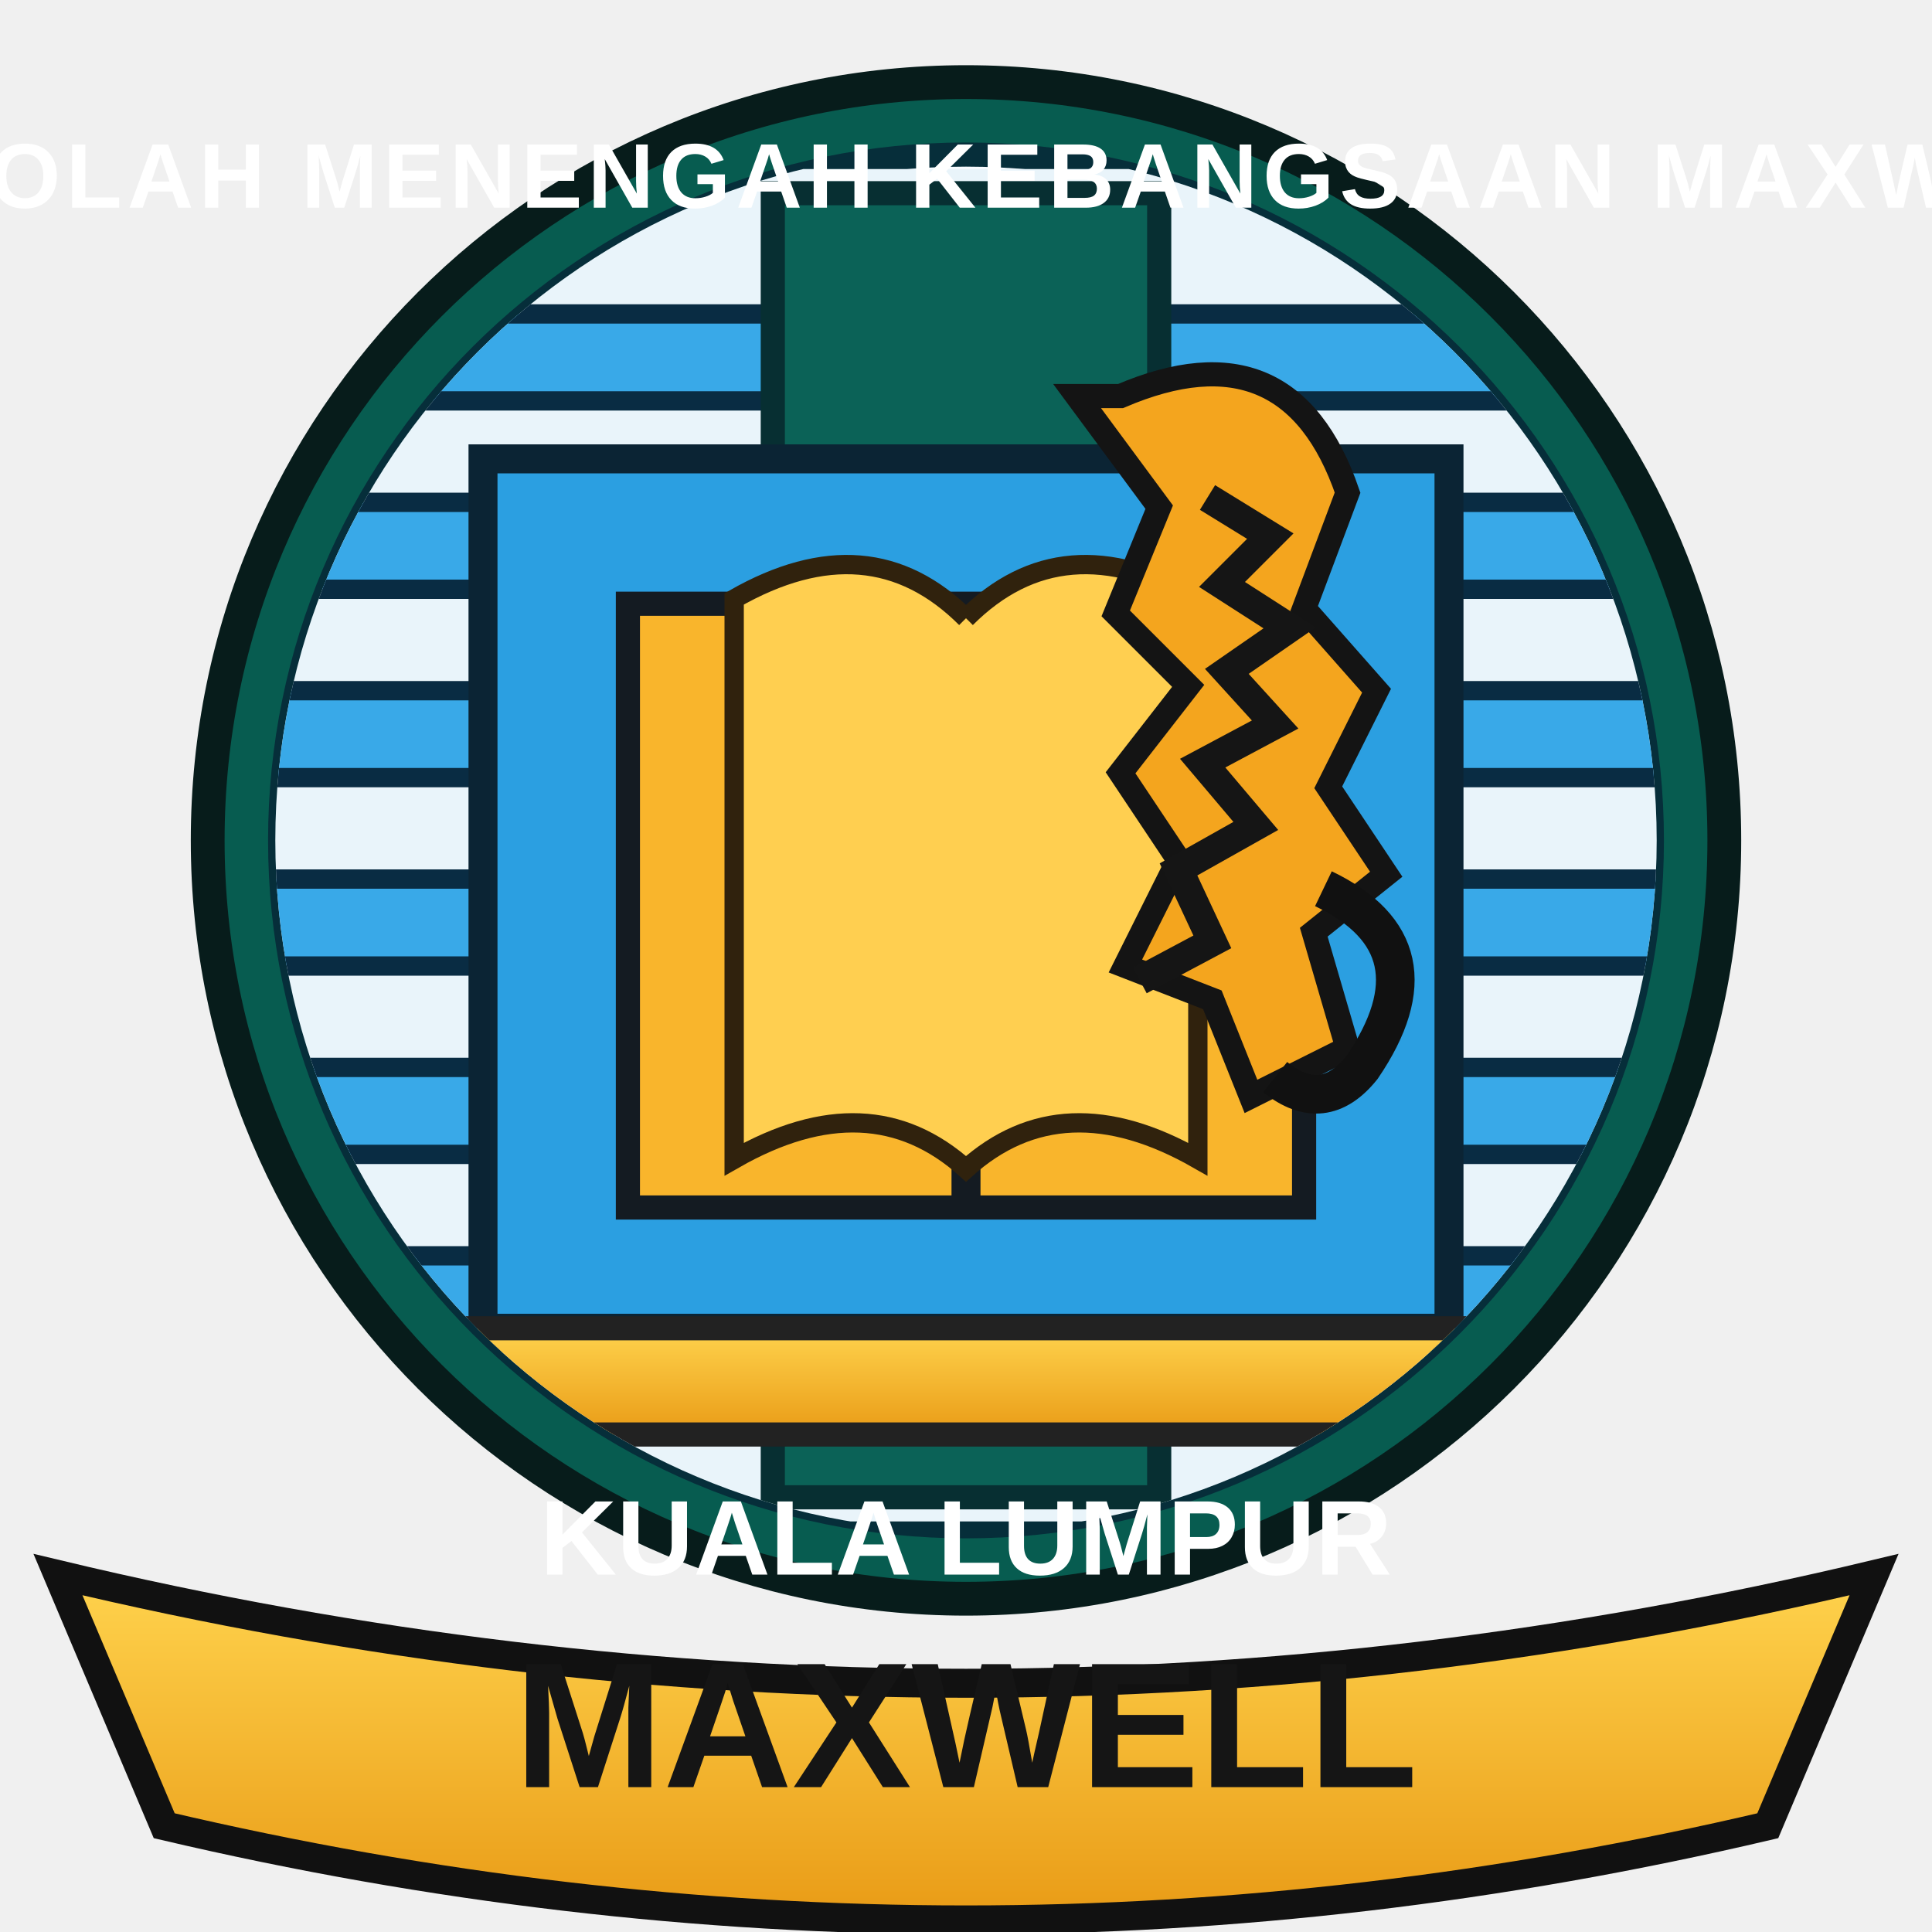
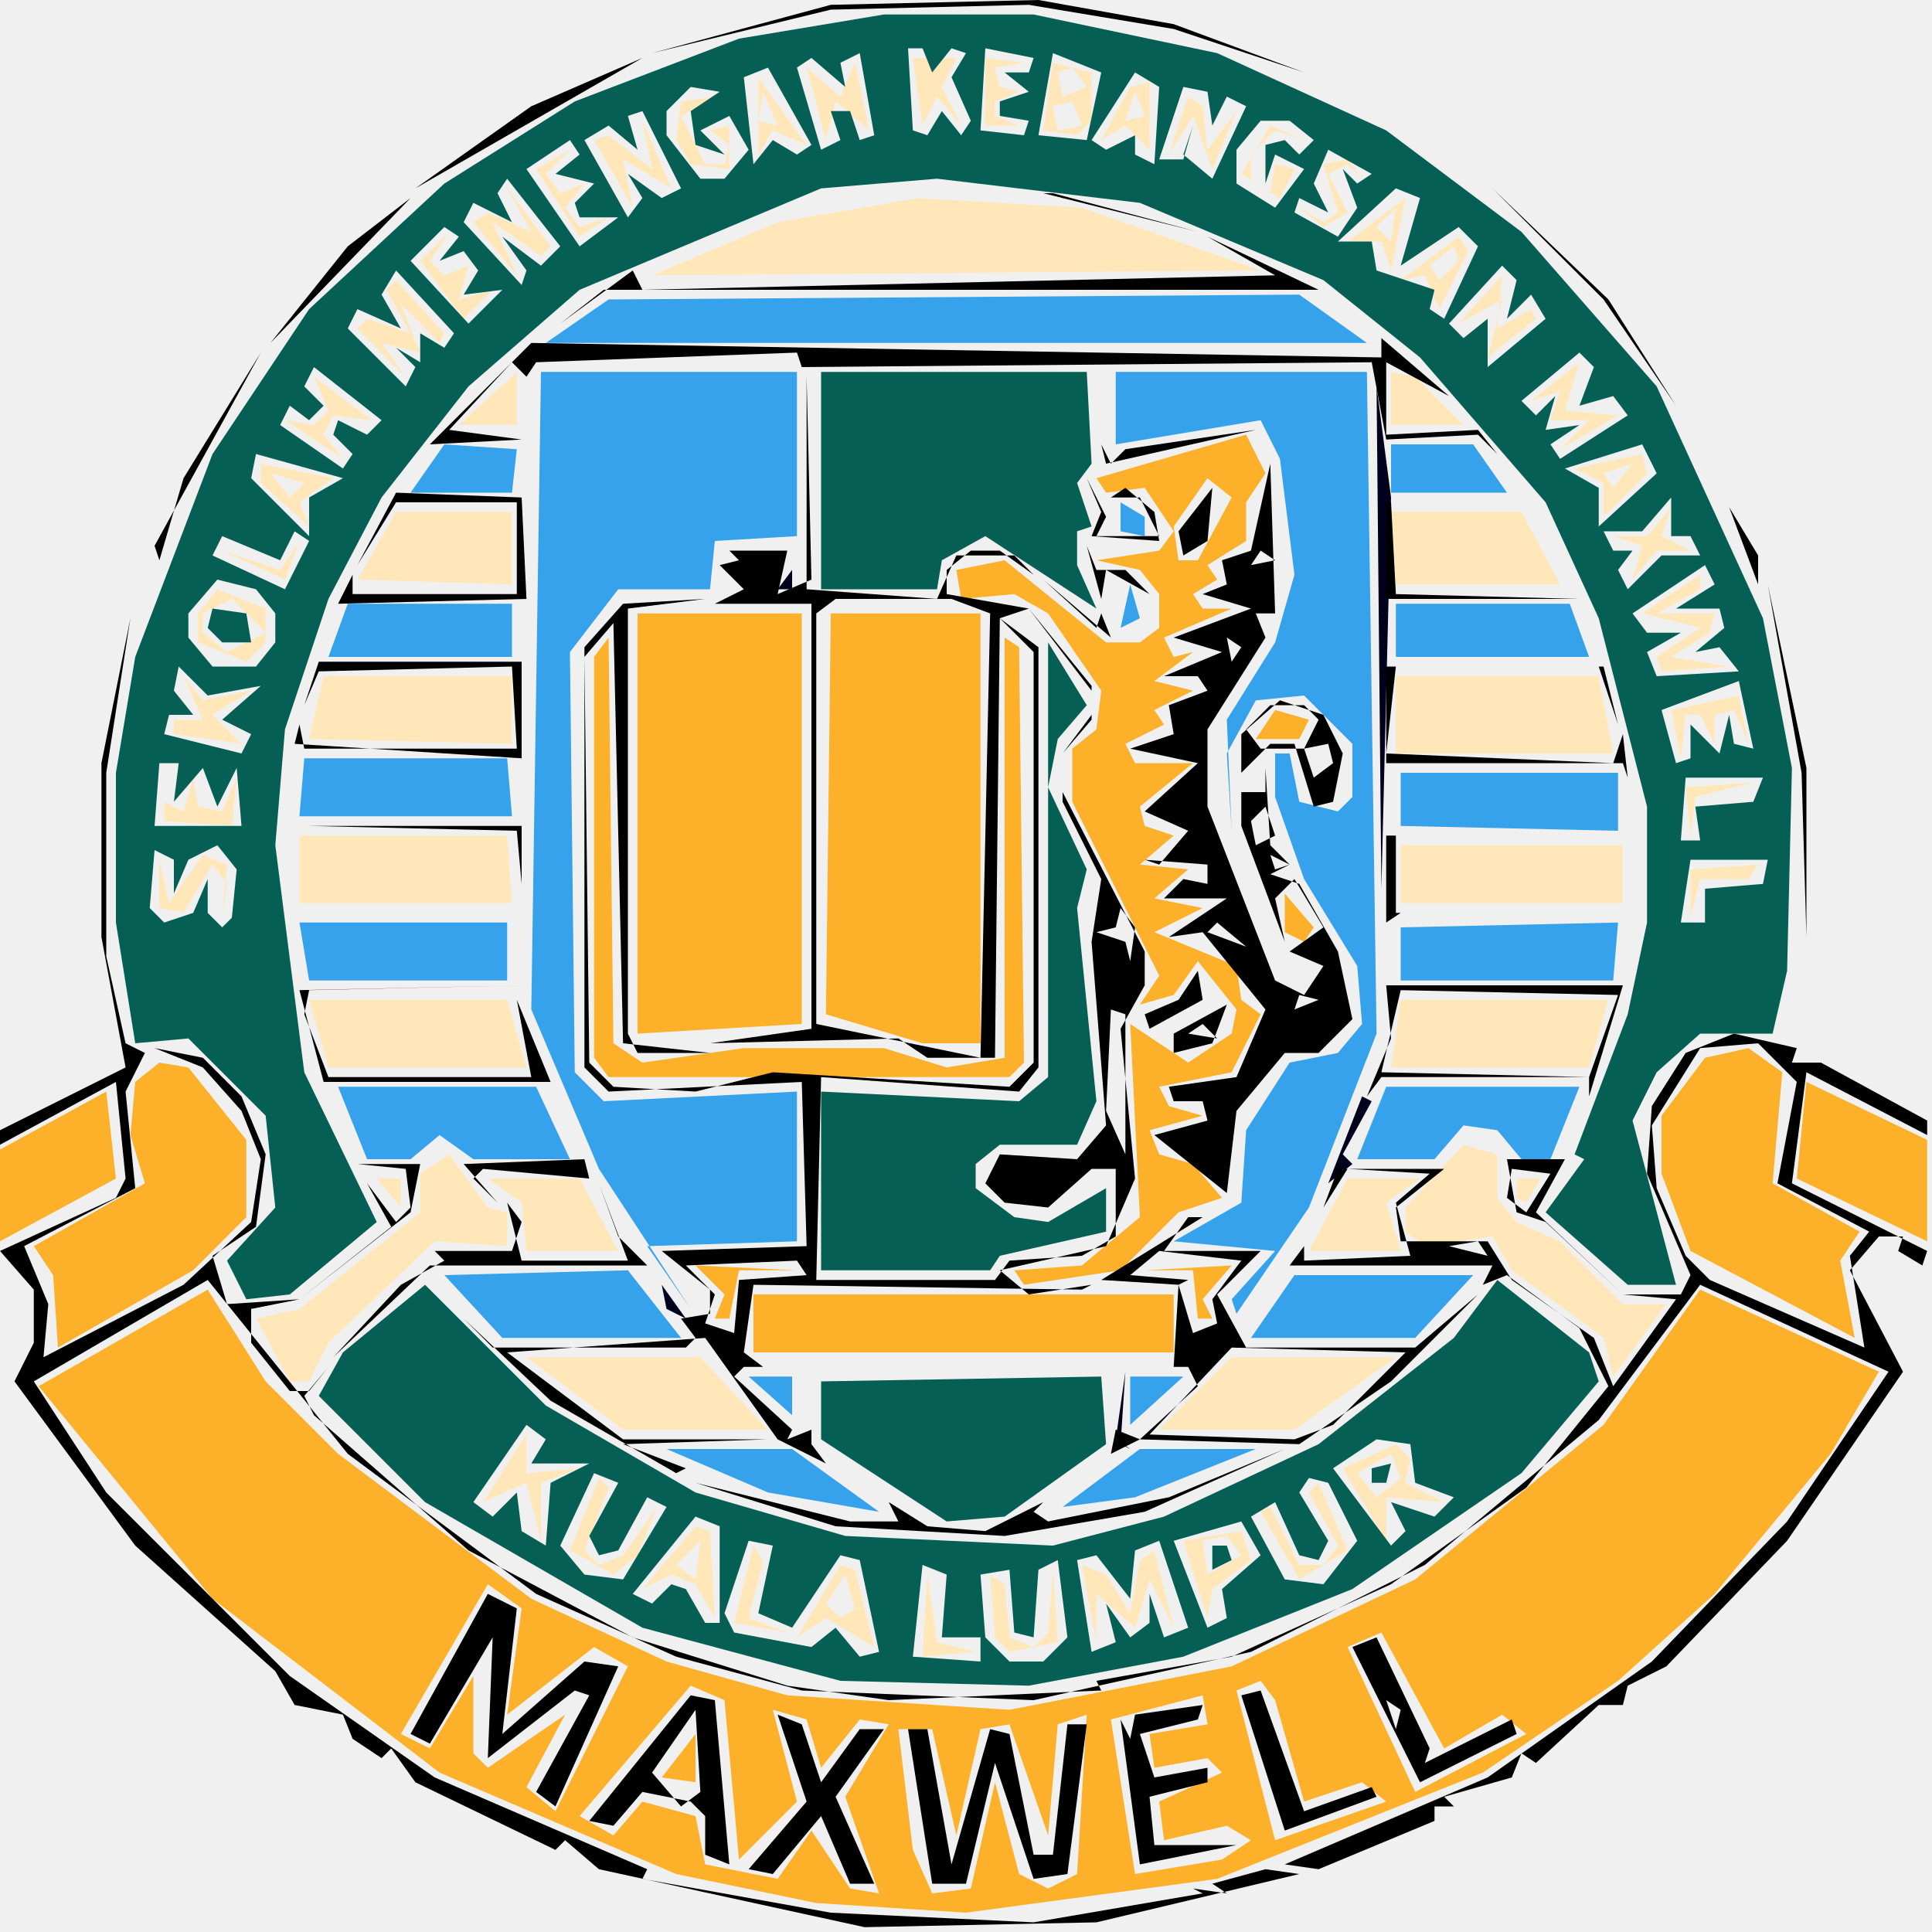
- <svg xmlns="http://www.w3.org/2000/svg" viewBox="0 0 400 400" role="img" aria-label="Lencana Sekolah Menengah Kebangsaan Maxwell, Kuala Lumpur">
-   <defs>
-     <clipPath id="c">
-       <circle cx="200" cy="174" r="143" />
-     </clipPath>
-     <linearGradient id="gold" x2="0" y2="1">
-       <stop stop-color="#ffd34d" />
-       <stop offset="1" stop-color="#e99b16" />
-     </linearGradient>
-   </defs>
-   <circle cx="200" cy="174" r="157" fill="#075c50" stroke="#071c1b" stroke-width="7" />
-   <circle cx="200" cy="174" r="142" fill="#f8fbff" stroke="#062e3a" stroke-width="5" />
-   <g clip-path="url(#c)">
-     <rect x="55" y="35" width="290" height="280" fill="#e9f4fa" />
-     <g fill="#39a9e8" stroke="#092c43" stroke-width="4">
-       <path d="M55 65h290v18H55zM55 104h290v18H55zM55 143h290v18H55zM55 182h290v18H55zM55 221h290v18H55zM55 260h290v18H55z" />
-     </g>
-     <path d="M160 40h80v270h-80z" fill="#0b6257" stroke="#072f32" stroke-width="5" />
-     <path d="M100 95h200v180H100z" fill="#2b9fe1" stroke="#0b2434" stroke-width="6" />
-     <path d="M130 125h140v125H130z" fill="#f9b52c" stroke="#141b22" stroke-width="5" />
-     <path d="M200 125v125" stroke="#141b22" stroke-width="6" />
-     <path d="M200 128q-20-20-48-4v116q28-16 48 2q20-18 48-2V124q-28-16-48 4" fill="#ffcf50" stroke="#30220d" stroke-width="4" />
-     <path d="M232 82q35-15 47 20l-9 24 15 17-10 20 12 18-15 12 7 24-20 10-8-20-18-7 11-22-12-18 14-18-15-15 9-22-17-23z" fill="#f4a51e" stroke="#141414" stroke-width="5" />
-     <path d="M250 103l13 8-10 10 14 9-13 9 10 11-15 8 11 13-16 9 7 15-15 8" fill="none" stroke="#151515" stroke-width="6" />
-     <path d="M274 184q25 12 8 37q-8 10-18 2" fill="none" stroke="#111" stroke-width="8" />
-     <path d="M95 275h210v22H95z" fill="url(#gold)" stroke="#222" stroke-width="5" />
-   </g>
-   <text x="200" y="43" fill="#fff" font-family="Arial,sans-serif" font-size="19" font-weight="bold" text-anchor="middle" letter-spacing="1.1">SEKOLAH MENENGAH KEBANGSAAN MAXWELL</text>
-   <text x="200" y="326" fill="#fff" font-family="Arial,sans-serif" font-size="22" font-weight="bold" text-anchor="middle">KUALA LUMPUR</text>
-   <path d="M12 326q188 45 376 0l-22 52q-166 39-332 0z" fill="url(#gold)" stroke="#111" stroke-width="6" />
-   <text x="200" y="370" fill="#151515" font-family="Arial,sans-serif" font-size="37" font-weight="900" text-anchor="middle">MAXWELL</text>
+ <svg xmlns="http://www.w3.org/2000/svg" viewBox="0 0 400 400">
+   <path fill="#ffe7ba" fill-rule="evenodd" d="M192,326 L191,343 L202,342 L194,340ZM218,325 L217,338 L214,341 L209,339 L208,328 L205,326 L206,339 L209,342 L219,340ZM174,324 L165,339 L171,335 L181,341 L177,325ZM175,326 L177,333 L174,335 L171,332ZM239,321 L236,323 L234,334 L229,326 L224,324 L227,340 L227,330 L235,337 L238,327 L243,337ZM156,320 L152,336 L163,338 L155,335 L158,323ZM257,317 L245,319 L250,335 L251,329 L259,323ZM249,319 L254,318 L257,322 L250,326ZM144,316 L133,329 L139,326 L144,328 L148,335 L147,317ZM145,319 L144,327 L140,324ZM273,307 L271,309 L277,320 L274,324 L269,324 L263,312 L261,313 L269,327 L279,321ZM124,306 L118,321 L127,326 L132,322 L136,312 L129,322 L124,324 L121,321 L126,308ZM289,299 L278,304 L287,319 L287,310 L299,311 L291,307 L292,302ZM288,301 L290,306 L285,310 L281,305ZM109,297 L100,311 L109,307 L112,319 L112,307 L120,304 L109,305ZM240,296 L268,296 L289,281 L255,281ZM109,281 L129,296 L159,296 L145,281ZM319,244 L314,244 L314,248 L316,249ZM271,259 L290,259 L287,249 L294,244 L279,244ZM101,244 L108,249 L109,259 L128,259 L120,244ZM78,244 L83,250 L83,244ZM93,239 L87,243 L87,251 L62,271 L53,273 L60,286 L64,286 L68,278 L90,257 L105,258 L105,251 L101,250ZM303,237 L291,250 L291,255 L295,258 L309,256 L313,263 L332,277 L334,285 L345,270 L336,270 L323,257 L314,253 L310,248 L310,239ZM288,221 L329,221 L333,207 L290,207ZM64,207 L68,221 L109,221 L105,207ZM350,190 L352,182 L362,182 L364,179 L350,180ZM47,179 L42,177 L35,187 L33,178 L33,188 L38,189 L44,179 L47,183 L46,190ZM290,175 L290,187 L336,187 L336,175ZM62,173 L62,187 L106,187 L105,173ZM363,162 L349,163 L350,173 L351,165ZM34,159 L34,170 L48,171 L49,161 L46,168 L41,167 L40,161 L38,168 L34,166ZM360,144 L346,147 L348,157 L349,148 L352,148 L355,154 L355,148 L359,147 L362,154ZM289,140 L289,156 L334,156 L331,140ZM64,153 L106,154 L106,140 L67,140ZM38,140 L42,149 L36,149 L36,152 L50,154 L44,148 L52,143 L42,145ZM45,122 L41,127 L41,133 L51,137 L55,133 L55,126ZM42,127 L48,124 L55,131 L47,135 L42,131ZM352,119 L340,127 L352,130 L343,136 L344,139 L358,138 L346,136 L354,131 L355,127 L343,127 L352,122ZM62,112 L58,118 L46,114 L59,120ZM288,106 L289,121 L323,121 L315,106ZM74,120 L106,121 L106,106 L82,106ZM346,105 L341,111 L334,111 L340,113 L338,120 L343,114 L350,114 L344,111ZM54,96 L54,100 L64,109 L62,104 L69,99ZM56,98 L63,100 L60,103ZM340,94 L326,97 L332,100 L332,107 L341,98ZM338,96 L334,101 L332,98ZM65,78 L68,85 L65,88 L59,87 L71,95 L67,90 L69,86 L77,87ZM288,77 L288,88 L303,88 L293,78ZM107,77 L95,88 L107,88ZM327,75 L317,83 L323,81 L321,87 L329,87 L323,93 L335,86 L324,85ZM82,58 L80,60 L85,69 L76,66 L74,68 L84,78 L79,71 L87,73 L83,63 L91,71 L92,69ZM311,57 L302,67 L311,62 L308,74 L318,66 L317,64 L310,68ZM302,49 L290,58 L295,57 L298,64 L304,52ZM301,51 L302,54 L298,58 L296,55ZM93,48 L87,54 L96,66 L102,60 L95,62 L97,55 L92,57 L89,54ZM291,41 L279,50 L286,50 L288,56ZM289,43 L288,50 L285,47ZM135,57 L261,56 L224,43 L190,41 L161,46ZM105,39 L110,48 L101,44 L98,46 L107,57 L102,46 L112,53 L114,51ZM279,33 L274,34 L277,44 L274,46 L269,43 L274,47 L279,44 L275,36 L279,34 L282,37ZM118,31 L111,35 L120,49 L126,45 L120,47 L117,43 L121,38 L116,40 L113,36ZM263,26 L257,36 L265,41 L268,35 L264,34 L263,40 L259,37 L259,32 L264,27 L270,29ZM133,25 L135,35 L126,28 L123,29 L131,43 L129,33 L139,39ZM246,20 L242,32 L247,24 L251,35 L256,23 L250,31 L249,22ZM141,21 L140,29 L143,34 L151,35 L151,26 L147,27 L151,30 L150,34 L146,34 L141,24 L148,20ZM238,17 L234,18 L228,29 L233,26 L238,31ZM235,19 L237,24 L233,25ZM157,16 L157,32 L160,27 L167,30ZM158,19 L161,26 L157,25ZM218,13 L216,27 L223,28 L226,25 L226,15ZM218,22 L222,21 L224,26 L219,27ZM219,15 L222,14 L225,18 L220,20ZM177,13 L174,20 L167,14 L171,29 L173,21 L180,27ZM204,12 L204,26 L211,26 L206,24 L206,21 L211,19 L207,18 L206,14 L212,13ZM189,12 L191,26 L194,20 L199,26 L195,18 L198,12Z" />
+   <path fill="#fdb12a" fill-rule="evenodd" d="M144,359 L137,368 L144,369ZM156,268 L156,280 L243,280 L243,268ZM8,287 L44,331 L91,367 L140,388 L169,394 L200,396 L252,389 L307,367 L335,348 L355,330 L379,301 L389,284 L352,267 L332,295 L293,327 L255,345 L209,354 L163,351 L138,344 L110,331 L70,301 L55,286 L43,267ZM225,355 L223,388 L217,391 L211,388 L206,369 L201,391 L193,392 L189,383 L186,358 L193,358 L198,380 L203,358 L209,357 L217,380 L219,357ZM249,351 L250,357 L238,359 L239,366 L250,364 L253,367 L240,373 L241,381 L254,378 L259,381 L253,385 L235,388 L230,356ZM120,376 L143,349 L150,352 L153,385 L165,373 L160,354 L167,356 L170,366 L178,356 L184,357 L175,372 L182,392 L176,391 L168,379 L161,389 L146,386 L144,376 L133,373 L127,380ZM256,350 L261,348 L264,352 L270,373 L282,369 L287,373 L264,381ZM279,341 L286,338 L299,362 L311,355 L316,359 L293,371ZM101,328 L108,333 L105,355 L123,341 L130,345 L115,375 L109,370 L117,355 L101,366 L98,363 L98,347 L89,362 L83,359ZM237,263 L247,263 L248,273 L251,273 L249,269 L255,262ZM144,262 L150,268 L148,273 L151,273 L153,263 L165,263ZM22,226 L0,238 L0,257 L24,244ZM374,224 L372,244 L399,257 L399,236ZM39,221 L33,220 L28,224 L27,235 L30,245 L7,258 L11,264 L12,279 L40,263 L51,252 L51,236ZM353,219 L344,231 L344,243 L350,259 L384,277 L381,261 L385,255 L367,245 L369,222 L362,217ZM266,185 L266,193 L270,195 L272,192ZM260,153 L269,153 L271,149 L264,147ZM126,132 L123,136 L123,219 L126,223 L209,223 L212,220 L211,134 L208,132 L208,219 L196,221 L183,217 L154,217 L133,220 L127,216ZM172,127 L171,210 L191,216 L203,216 L203,127ZM132,127 L132,214 L166,212 L166,127ZM258,90 L227,99 L229,102 L237,101 L243,110 L240,114 L227,116 L236,118 L240,123 L240,130 L236,133 L229,133 L208,116 L198,118 L199,124 L210,123 L217,127 L228,143 L227,151 L222,155 L222,166 L240,202 L236,208 L243,206 L248,199 L256,209 L255,214 L246,220 L234,212 L236,252 L224,262 L210,263 L212,266 L232,263 L244,251 L253,248 L247,241 L240,239 L238,234 L249,231 L242,229 L240,225 L255,222 L261,210 L257,207 L256,200 L239,193 L249,188 L239,186 L246,180 L236,179 L243,173 L237,171 L236,167 L247,158 L235,158 L233,154 L241,150 L239,147 L247,143 L239,141 L247,135 L243,136 L241,132 L255,126 L249,126 L247,123 L252,120 L250,117 L258,112 L258,104 L262,98ZM250,99 L255,103 L248,116 L244,116 L243,109Z" />
+   <path fill="#35a2eb" fill-rule="evenodd" d="M220,312 L235,310 L260,300 L236,300ZM138,300 L159,309 L182,313 L164,300ZM234,295 L245,285 L234,285ZM155,285 L164,293 L164,285ZM259,277 L293,277 L305,264 L268,264ZM92,264 L104,277 L141,277 L130,263ZM281,240 L297,240 L303,233 L310,234 L315,240 L321,240 L327,225 L287,225ZM70,225 L76,240 L85,240 L91,235 L98,240 L118,240 L111,225ZM290,192 L290,203 L334,203 L335,191ZM62,191 L64,203 L105,203 L105,191ZM290,160 L290,171 L335,172 L335,160ZM63,157 L62,169 L106,169 L105,157ZM68,136 L106,136 L106,125 L72,125ZM289,125 L289,136 L329,136 L325,125ZM234,121 L232,130 L236,128ZM232,104 L232,110 L237,111 L237,107ZM288,92 L288,102 L312,102 L305,92ZM85,102 L106,102 L107,93 L92,92ZM283,77 L231,77 L231,92 L261,87 L265,95 L268,119 L264,133 L254,149 L255,172 L254,156 L260,145 L270,144 L280,154 L280,165 L277,168 L269,166 L267,156 L264,156 L264,165 L270,182 L281,200 L282,212 L277,218 L267,220 L258,234 L257,249 L243,257 L264,259 L255,269 L256,272 L271,250 L285,214ZM112,77 L110,209 L124,242 L143,271 L134,258 L165,257 L165,226 L125,228 L119,222 L118,135 L128,122 L147,122 L148,112 L165,111 L165,77ZM283,71 L269,61 L126,62 L113,71Z" />
+   <path fill="#065f55" fill-rule="evenodd" d="M254,320 L251,320 L251,325 L255,323ZM288,303 L284,304 L284,307 L287,307ZM170,286 L170,298 L196,315 L208,314 L229,299 L228,285ZM331,286 L329,280 L310,265 L301,277 L273,299 L241,314 L218,320 L175,318 L144,309 L113,291 L88,266 L71,280 L66,289 L88,311 L133,337 L174,348 L213,349 L245,343 L280,329 L315,305ZM191,324 L196,326 L195,339 L203,339 L203,344 L189,343ZM219,323 L221,339 L216,344 L209,344 L204,339 L203,326 L209,325 L210,338 L214,339 L215,325ZM240,319 L246,337 L241,339 L238,330 L238,336 L234,339 L229,332 L231,340 L226,342 L223,323 L227,322 L234,331 L235,321ZM155,319 L160,320 L157,334 L164,337 L174,322 L178,323 L182,342 L178,343 L173,337 L168,341 L152,338 L150,334ZM257,315 L261,322 L253,329 L254,335 L250,337 L243,319ZM144,314 L149,316 L149,336 L146,336 L142,329 L139,328 L135,332 L131,330ZM271,306 L275,307 L281,319 L274,328 L266,327 L259,314 L264,311 L269,322 L273,323 L275,319 L269,309ZM123,305 L128,307 L122,318 L124,322 L128,321 L134,310 L138,312 L129,327 L121,326 L116,320ZM285,298 L292,299 L293,307 L301,310 L297,314 L288,311 L291,317 L288,320 L276,304ZM109,295 L113,298 L110,303 L122,303 L114,307 L113,320 L108,317 L107,309 L102,314 L98,311ZM217,133 L217,223 L211,228 L170,226 L170,263 L205,263 L207,260 L229,255 L229,246 L217,253 L210,252 L202,246 L202,241 L207,237 L223,237 L227,228 L223,188 L225,180 L217,163 L219,153 L225,146ZM44,126 L43,130 L46,133 L52,133 L51,127ZM170,77 L170,122 L194,122 L195,116 L204,111 L227,126 L223,117 L223,110 L226,109 L223,100 L226,96 L225,77ZM44,94 L28,136 L24,160 L24,191 L28,216 L39,215 L55,231 L57,250 L47,261 L51,269 L60,268 L78,253 L63,222 L57,175 L59,151 L68,124 L79,103 L97,80 L120,60 L170,39 L194,37 L236,42 L274,58 L294,74 L320,104 L331,128 L341,167 L341,191 L337,210 L326,239 L328,240 L320,251 L337,266 L347,266 L338,232 L343,222 L352,214 L367,214 L370,201 L371,159 L365,128 L343,80 L315,48 L287,27 L252,11 L214,3 L183,3 L153,8 L119,21 L92,38 L64,64ZM366,178 L365,183 L353,184 L353,191 L348,191 L350,178ZM32,176 L36,178 L36,185 L39,178 L45,175 L49,180 L48,190 L46,192 L43,189 L43,182 L40,189 L34,191 L31,188ZM365,161 L363,166 L351,167 L352,174 L348,174 L349,161ZM33,158 L37,158 L36,166 L42,159 L45,167 L49,159 L50,171 L32,171ZM360,141 L363,155 L359,154 L358,148 L356,156 L350,150 L350,157 L347,158 L344,147ZM37,138 L43,144 L54,142 L46,149 L52,152 L50,156 L34,152 L35,148 L40,148 L36,143ZM45,120 L53,122 L57,127 L57,133 L53,138 L44,138 L39,132 L39,127ZM353,117 L355,121 L347,126 L356,126 L357,130 L351,135 L356,134 L360,139 L343,140 L341,135 L348,131 L341,131 L338,127ZM64,112 L59,122 L44,115 L46,111 L58,116 L61,110ZM346,103 L346,111 L350,111 L352,115 L344,115 L337,122 L335,118 L338,114 L334,114 L332,110 L340,110ZM53,94 L71,99 L64,103 L64,111 L52,99ZM340,92 L343,98 L331,109 L331,101 L324,97ZM65,76 L79,87 L76,90 L70,87 L69,90 L73,94 L71,97 L58,88 L60,84 L64,87 L67,84 L63,80ZM327,73 L330,76 L327,84 L334,82 L337,86 L323,95 L321,92 L327,88 L320,89 L322,82 L318,86 L315,83ZM82,56 L94,69 L92,72 L87,69 L87,75 L82,72 L86,76 L84,80 L72,68 L74,64 L83,68 L79,61ZM311,55 L314,58 L312,66 L317,61 L320,66 L308,76 L308,66 L303,70 L300,67ZM92,47 L95,49 L91,54 L96,52 L99,56 L96,61 L104,60 L97,67 L85,54ZM289,39 L294,41 L290,55 L302,47 L306,51 L299,66 L296,64 L297,60 L285,56 L284,50 L277,50ZM105,37 L116,51 L112,55 L104,49 L109,56 L108,59 L96,46 L98,42 L106,46 L103,40ZM275,31 L284,36 L281,38 L278,35 L281,43 L277,49 L268,44 L269,41 L275,44 L272,38ZM118,29 L120,32 L115,36 L123,38 L119,42 L120,45 L128,45 L120,51 L109,35ZM261,25 L267,25 L272,29 L269,32 L266,29 L262,30 L262,38 L264,32 L270,35 L264,43 L256,38 L256,31ZM133,23 L141,39 L137,41 L130,36 L133,41 L130,45 L121,29 L126,26 L132,31 L130,24ZM245,18 L250,19 L251,26 L254,20 L258,22 L251,37 L245,32 L247,26 L245,33 L240,33ZM143,18 L149,19 L143,23 L144,30 L150,32 L145,27 L151,24 L155,31 L150,37 L145,37 L138,28 L138,23ZM235,15 L240,18 L239,34 L235,32 L235,28 L229,31 L226,29ZM159,14 L168,30 L165,32 L160,29 L156,34 L154,16ZM218,11 L228,15 L225,29 L215,28ZM178,11 L181,28 L178,29 L176,23 L172,23 L174,29 L170,31 L165,14 L168,12 L175,18 L174,13ZM204,10 L214,12 L213,15 L208,15 L213,19 L207,21 L207,24 L213,25 L212,28 L203,27ZM188,10 L191,10 L193,15 L197,10 L200,11 L197,16 L201,25 L199,28 L195,23 L192,28 L189,27Z" />
+   <path fill="#00001d" fill-rule="evenodd" d="M233,284 L232,299 L225,307 L232,299 L234,300 L231,298ZM137,266 L138,271 L142,273ZM282,227 L275,245 L280,241 L278,239 L284,228ZM164,118 L161,122 L164,122ZM285,80 L286,184 L288,103Z" />
+   <path fill="#000000" fill-rule="evenodd" d="M225,357 L221,357 L218,384 L214,384 L209,359 L205,358 L197,386 L192,358 L188,358 L193,390 L200,390 L206,365 L214,389 L221,388ZM161,355 L167,373 L155,387 L160,388 L170,376 L176,390 L181,390 L173,372 L183,358 L178,358 L170,369 L166,357ZM249,353 L235,355 L234,360 L232,356 L236,386 L256,382 L239,382 L238,372 L250,369 L250,366 L239,368 L236,359 L248,356ZM143,351 L122,377 L127,378 L133,371 L143,373 L146,376 L146,384 L151,386 L148,352ZM144,354 L145,371 L141,374 L135,367ZM257,351 L266,379 L285,372 L284,370 L270,375 L261,350ZM280,341 L294,369 L314,359 L313,356 L295,365 L296,362 L285,339ZM287,352 L290,354 L289,358ZM101,330 L85,359 L89,361 L102,339 L101,364 L119,350 L122,351 L111,371 L115,374 L128,345 L121,344 L104,359 L107,333ZM266,300 L242,310 L217,315 L214,313 L216,311 L204,317 L192,316 L184,311 L186,315 L176,315 L144,307 L173,316 L208,318 L237,313ZM134,262 L128,256 L124,245 L130,261 L108,261 L105,249 L108,253 L106,259 L90,259 L92,261 L83,266 L69,281 L89,262ZM122,244 L121,240 L96,241 L103,249 L98,244 L100,242ZM254,208 L243,214 L243,218 L251,216ZM246,214 L249,212 L252,215ZM283,227 L286,223 L329,223 L329,227 L336,204 L287,204 L288,215ZM286,222 L290,205 L335,206 L329,223ZM114,224 L107,207 L110,223 L68,223 L63,210 L64,205 L108,204 L62,205 L67,224ZM248,201 L244,207 L237,210 L238,213 L249,207ZM287,173 L287,200 L287,191 L290,189 L337,189 L289,189 L289,173 L335,173ZM64,171 L107,172 L108,183 L108,171ZM287,138 L287,158 L336,158 L337,161 L336,152 L334,158 L287,156 L289,138 L331,138 L335,150 L332,138ZM61,154 L108,157 L108,137 L66,137 L63,146 L66,139 L106,138 L107,155 L63,155 L62,150ZM27,128 L21,158 L21,194 L26,221 L0,234 L0,237 L24,224 L26,244 L24,248 L0,259 L7,267 L7,278 L3,286 L28,320 L57,346 L61,353 L71,355 L73,360 L79,364 L81,362 L86,369 L115,383 L117,381 L124,387 L179,399 L227,398 L269,388 L262,387 L251,390 L254,392 L247,391 L249,392 L214,398 L172,396 L133,389 L134,387 L90,368 L60,347 L22,309 L7,286 L43,265 L72,301 L111,330 L140,343 L166,350 L214,352 L259,342 L295,324 L331,294 L352,266 L391,284 L370,315 L342,344 L308,368 L266,386 L273,387 L297,377 L297,374 L301,374 L299,372 L313,368 L315,363 L318,365 L331,353 L336,353 L337,349 L345,345 L370,319 L394,284 L383,263 L389,256 L394,256 L393,259 L398,262 L399,259 L371,245 L374,222 L399,235 L399,232 L377,220 L371,220 L372,217 L359,214 L349,218 L342,229 L341,243 L350,264 L348,268 L336,268 L318,251 L324,240 L312,240 L314,251 L320,253 L336,268 L347,269 L334,287 L330,277 L313,265 L308,257 L290,257 L289,250 L299,242 L277,242 L274,250 L279,242 L296,243 L289,249 L292,260 L270,261 L270,258 L267,262 L309,262 L307,266 L312,264 L327,275 L333,287 L316,308 L288,328 L255,343 L227,348 L228,350 L184,352 L163,349 L131,339 L97,321 L65,293 L63,289 L68,283 L64,288 L60,288 L52,278 L52,271 L62,269 L85,251 L87,241 L74,241 L84,242 L85,250 L82,253 L76,245 L81,254 L62,269 L47,270 L44,260 L53,254 L55,239 L50,227 L42,219 L32,217 L42,221 L50,230 L54,240 L52,253 L38,266 L9,281 L10,270 L5,258 L28,246 L26,226 L30,218 L26,216 L22,198 L22,160ZM300,258 L306,257 L308,260ZM312,248 L313,242 L321,243 L316,251ZM352,217 L364,216 L372,224 L368,245 L387,255 L383,260 L386,279 L354,265 L349,260 L343,246 L342,233ZM366,121 L373,160 L374,194 L371,211 L374,194 L374,159ZM216,120 L230,132 L238,129 L230,132 L228,127 L227,130ZM225,113 L228,124 L229,118 L238,123 L233,118 L227,118ZM358,105 L364,121 L364,115ZM287,104 L287,124 L327,124 L289,123 L288,104 L316,104 L322,113 L316,104ZM70,125 L109,124 L108,103 L82,102 L74,117 L82,104 L107,104 L107,123 L73,123 L73,119ZM251,101 L244,110 L245,115 L250,112ZM263,96 L259,114 L253,116 L254,121 L249,123 L259,126 L243,132 L253,135 L241,140 L248,140 L250,143 L242,146 L243,152 L234,155 L248,158 L237,168 L246,172 L240,179 L237,178 L250,179 L250,183 L245,182 L241,186 L254,186 L242,194 L249,193 L262,209 L256,223 L242,225 L243,228 L249,228 L250,232 L239,235 L254,247 L256,230 L266,218 L273,218 L280,211 L277,197 L269,183 L263,181 L267,179 L263,175 L262,159 L262,164 L257,164 L257,160 L263,154 L268,154 L272,167 L276,166 L278,156 L274,148 L265,145 L257,152 L257,171 L266,195 L264,186 L268,182 L274,192 L267,197 L274,200 L270,206 L264,203 L250,167 L250,151 L262,132 L260,127 L264,127ZM268,209 L269,206 L273,207ZM250,193 L252,191 L258,196ZM263,177 L267,179 L264,180ZM262,167 L264,173 L260,175 L259,170ZM270,155 L275,154 L276,158 L272,161ZM258,151 L263,146 L270,146 L273,149 L270,155 L261,155ZM254,132 L257,134 L255,137ZM259,117 L261,114 L264,116ZM260,89 L233,93 L230,96 L228,92 L229,96 L225,99 L228,106 L226,111 L240,112 L239,106 L233,101 L230,103 L236,103 L240,111 L227,111 L229,107 L225,99 L229,96ZM167,78 L168,120 L161,123 L163,114 L151,114 L153,116 L149,117 L153,121 L154,122 L148,125 L168,125 L168,213 L147,216 L186,215 L192,219 L206,219 L207,128 L214,135 L214,220 L209,225 L160,222 L144,226 L127,225 L122,220 L121,136 L127,129 L129,216 L147,218 L132,218 L130,214 L130,126 L146,124 L129,125 L121,134 L121,221 L126,226 L166,224 L167,258 L137,259 L147,267 L147,272 L141,273 L144,277 L142,279 L102,279 L96,273 L114,290 L140,305 L142,304 L129,299 L159,298 L129,298 L105,280 L146,277 L161,298 L171,303 L168,299 L168,286 L168,296 L163,298 L164,296 L152,285 L154,283 L246,283 L248,287 L236,298 L231,296 L230,301 L236,298 L269,299 L288,286 L306,268 L293,279 L258,279 L252,268 L261,259 L241,259 L246,252 L249,252 L228,265 L244,266 L243,283 L158,283 L154,280 L156,266 L224,267 L226,266 L213,268 L207,263 L229,258 L235,244 L232,213 L237,204 L237,197 L220,164 L220,156 L226,149 L226,142 L213,126 L196,123 L196,118 L201,114 L207,114 L214,119 L210,115 L198,115 L194,124 L167,122ZM238,297 L255,279 L291,280 L276,295 L268,298ZM142,262 L165,261 L167,264 L153,265 L152,276 L146,274 L148,268ZM234,264 L240,259 L257,261 L251,269 L252,274 L247,276 L244,266 L246,265ZM230,209 L233,210 L233,239 L229,230ZM232,188 L235,192 L234,199 L233,195 L227,193 L231,192ZM213,126 L226,143 L226,148 L220,156 L220,166 L228,182 L226,195 L229,233 L223,240 L207,239 L204,245 L208,249 L217,250 L226,242 L231,242 L231,256 L224,260 L209,261 L206,265 L169,265 L170,223 L211,226 L215,221 L215,134 L207,128ZM173,124 L197,124 L205,127 L203,219 L169,212 L169,127ZM54,73 L38,99 L33,116 L32,113ZM310,94 L306,89 L287,90 L287,75 L300,82 L286,70 L286,74 L110,71 L89,92 L108,91 L93,89 L106,75 L109,78 L111,75 L165,73 L166,76 L284,75 L287,91 L306,90ZM273,60 L250,49 L264,57 L133,60 L131,56 L116,67 L125,60ZM85,41 L72,51 L56,71ZM309,39 L332,62 L347,84 L333,62ZM182,40 L216,40 L248,48 L218,40ZM133,12 L110,22 L86,39ZM135,11 L172,2 L213,1 L243,6 L270,15 L243,5 L215,0 L172,1Z" />
</svg>
